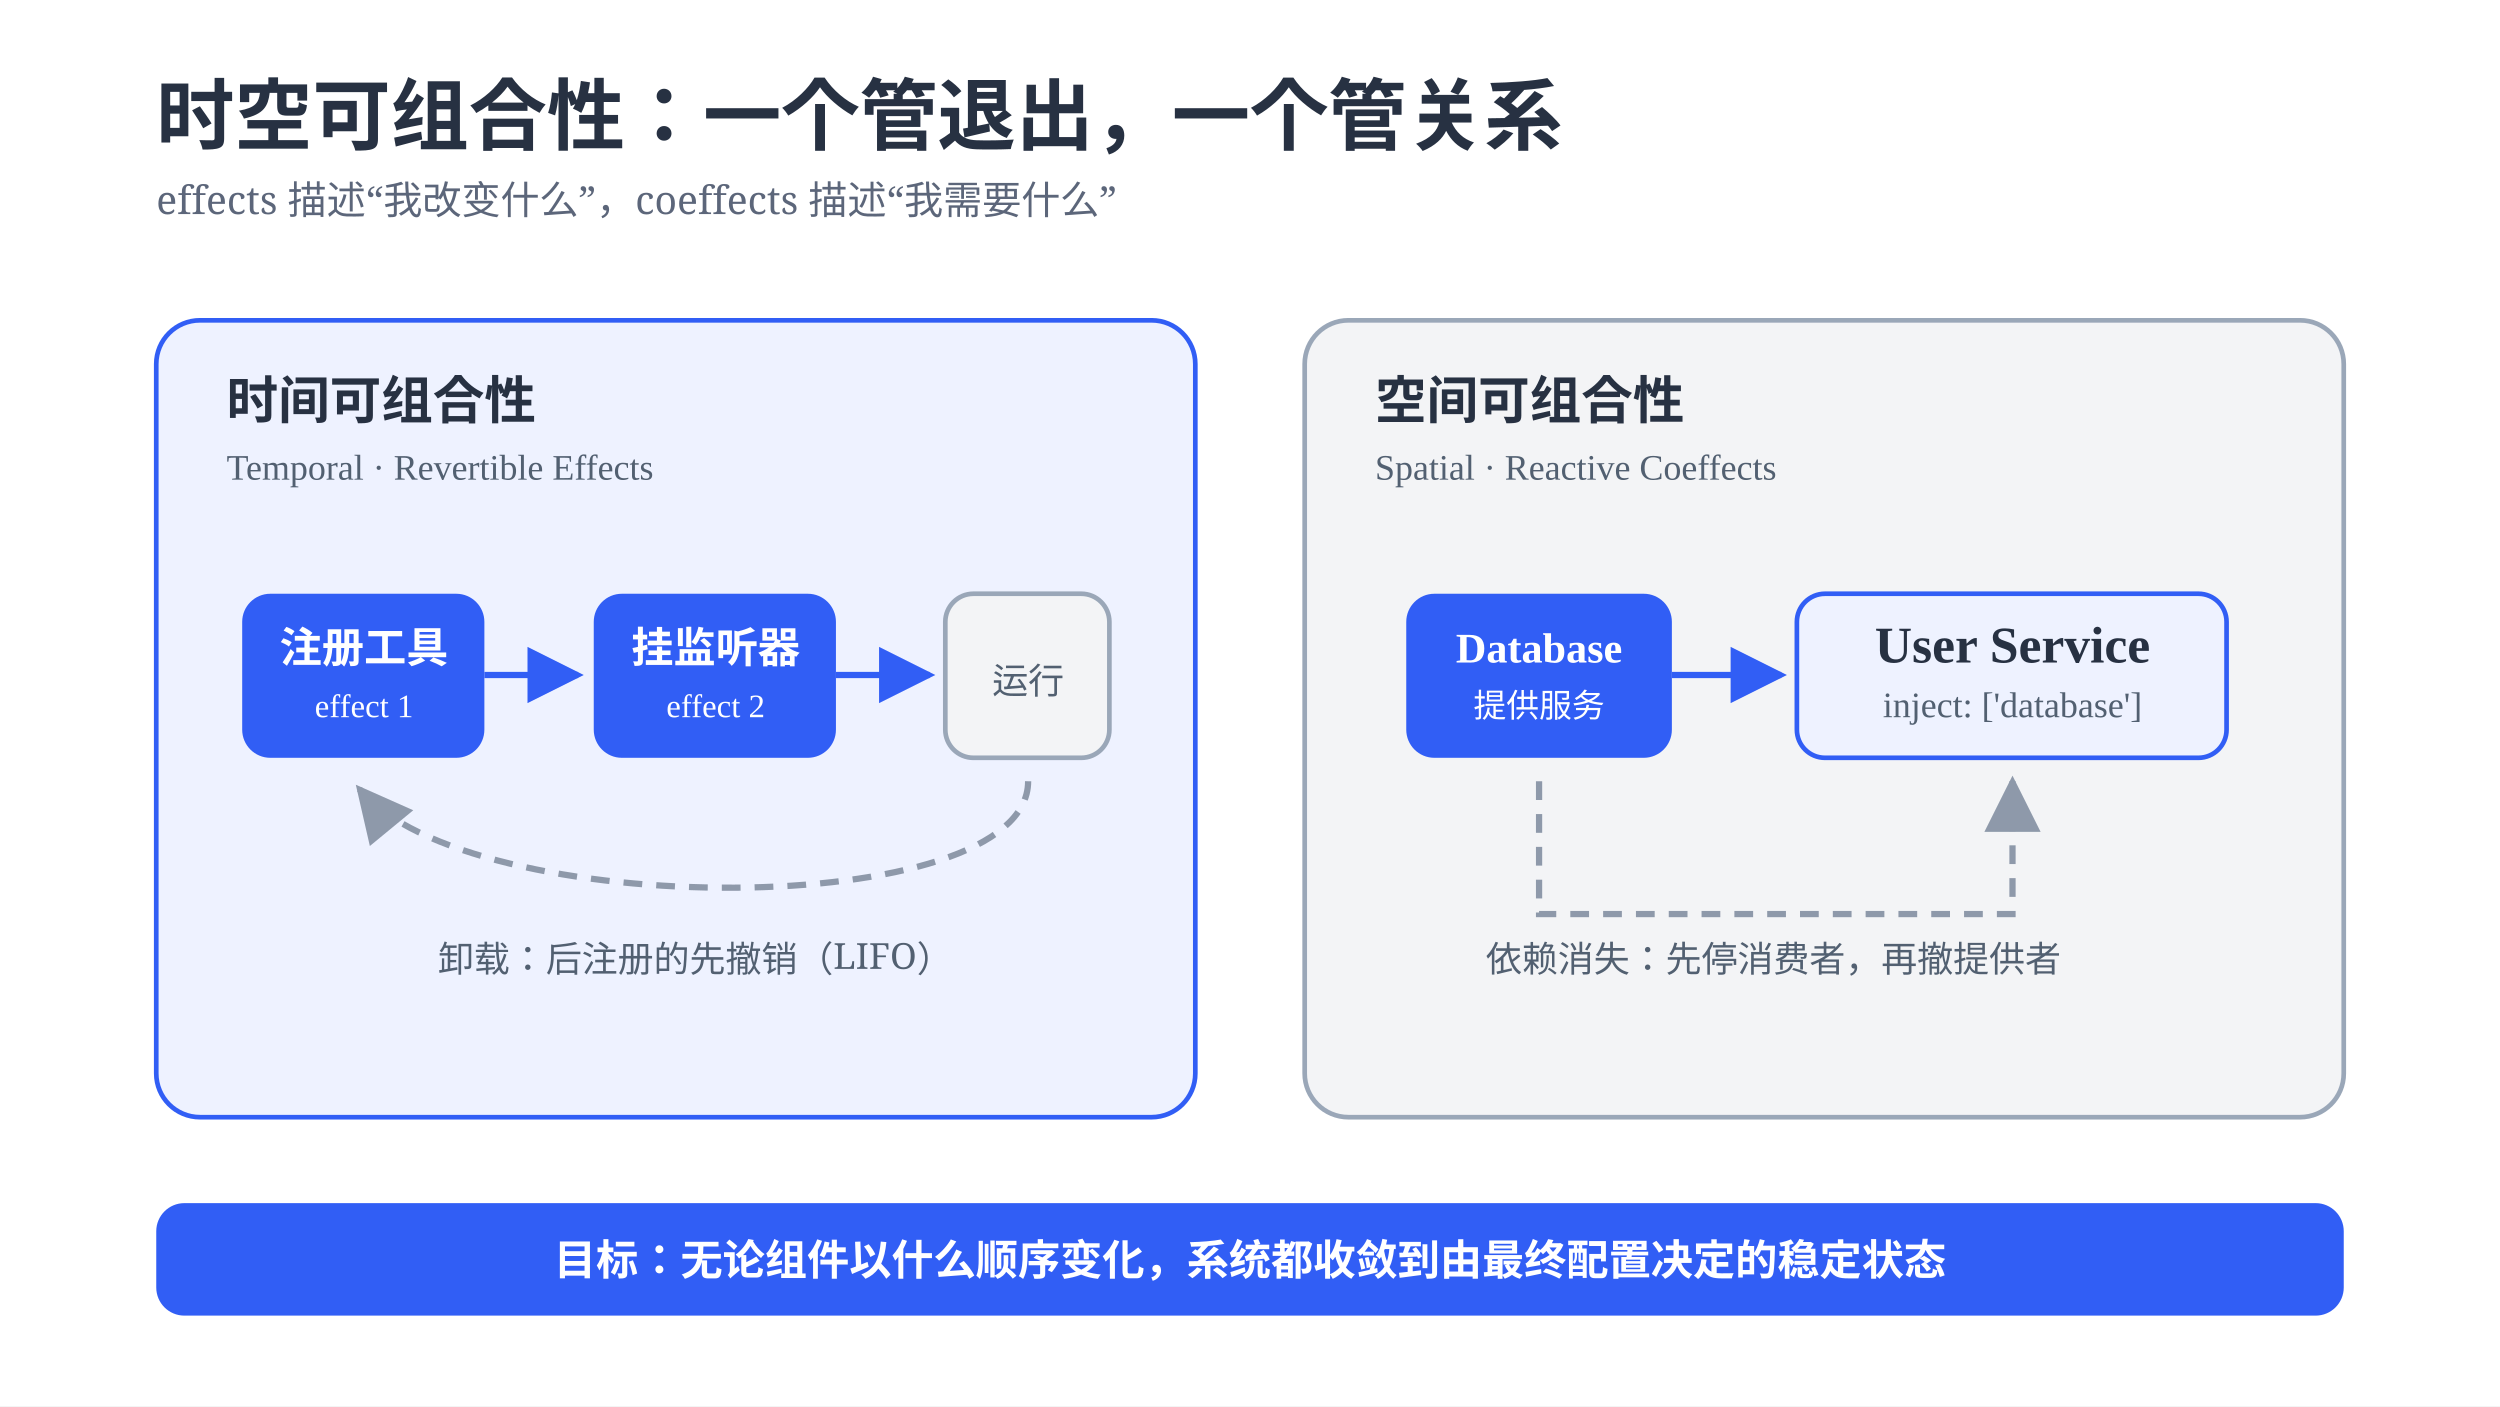
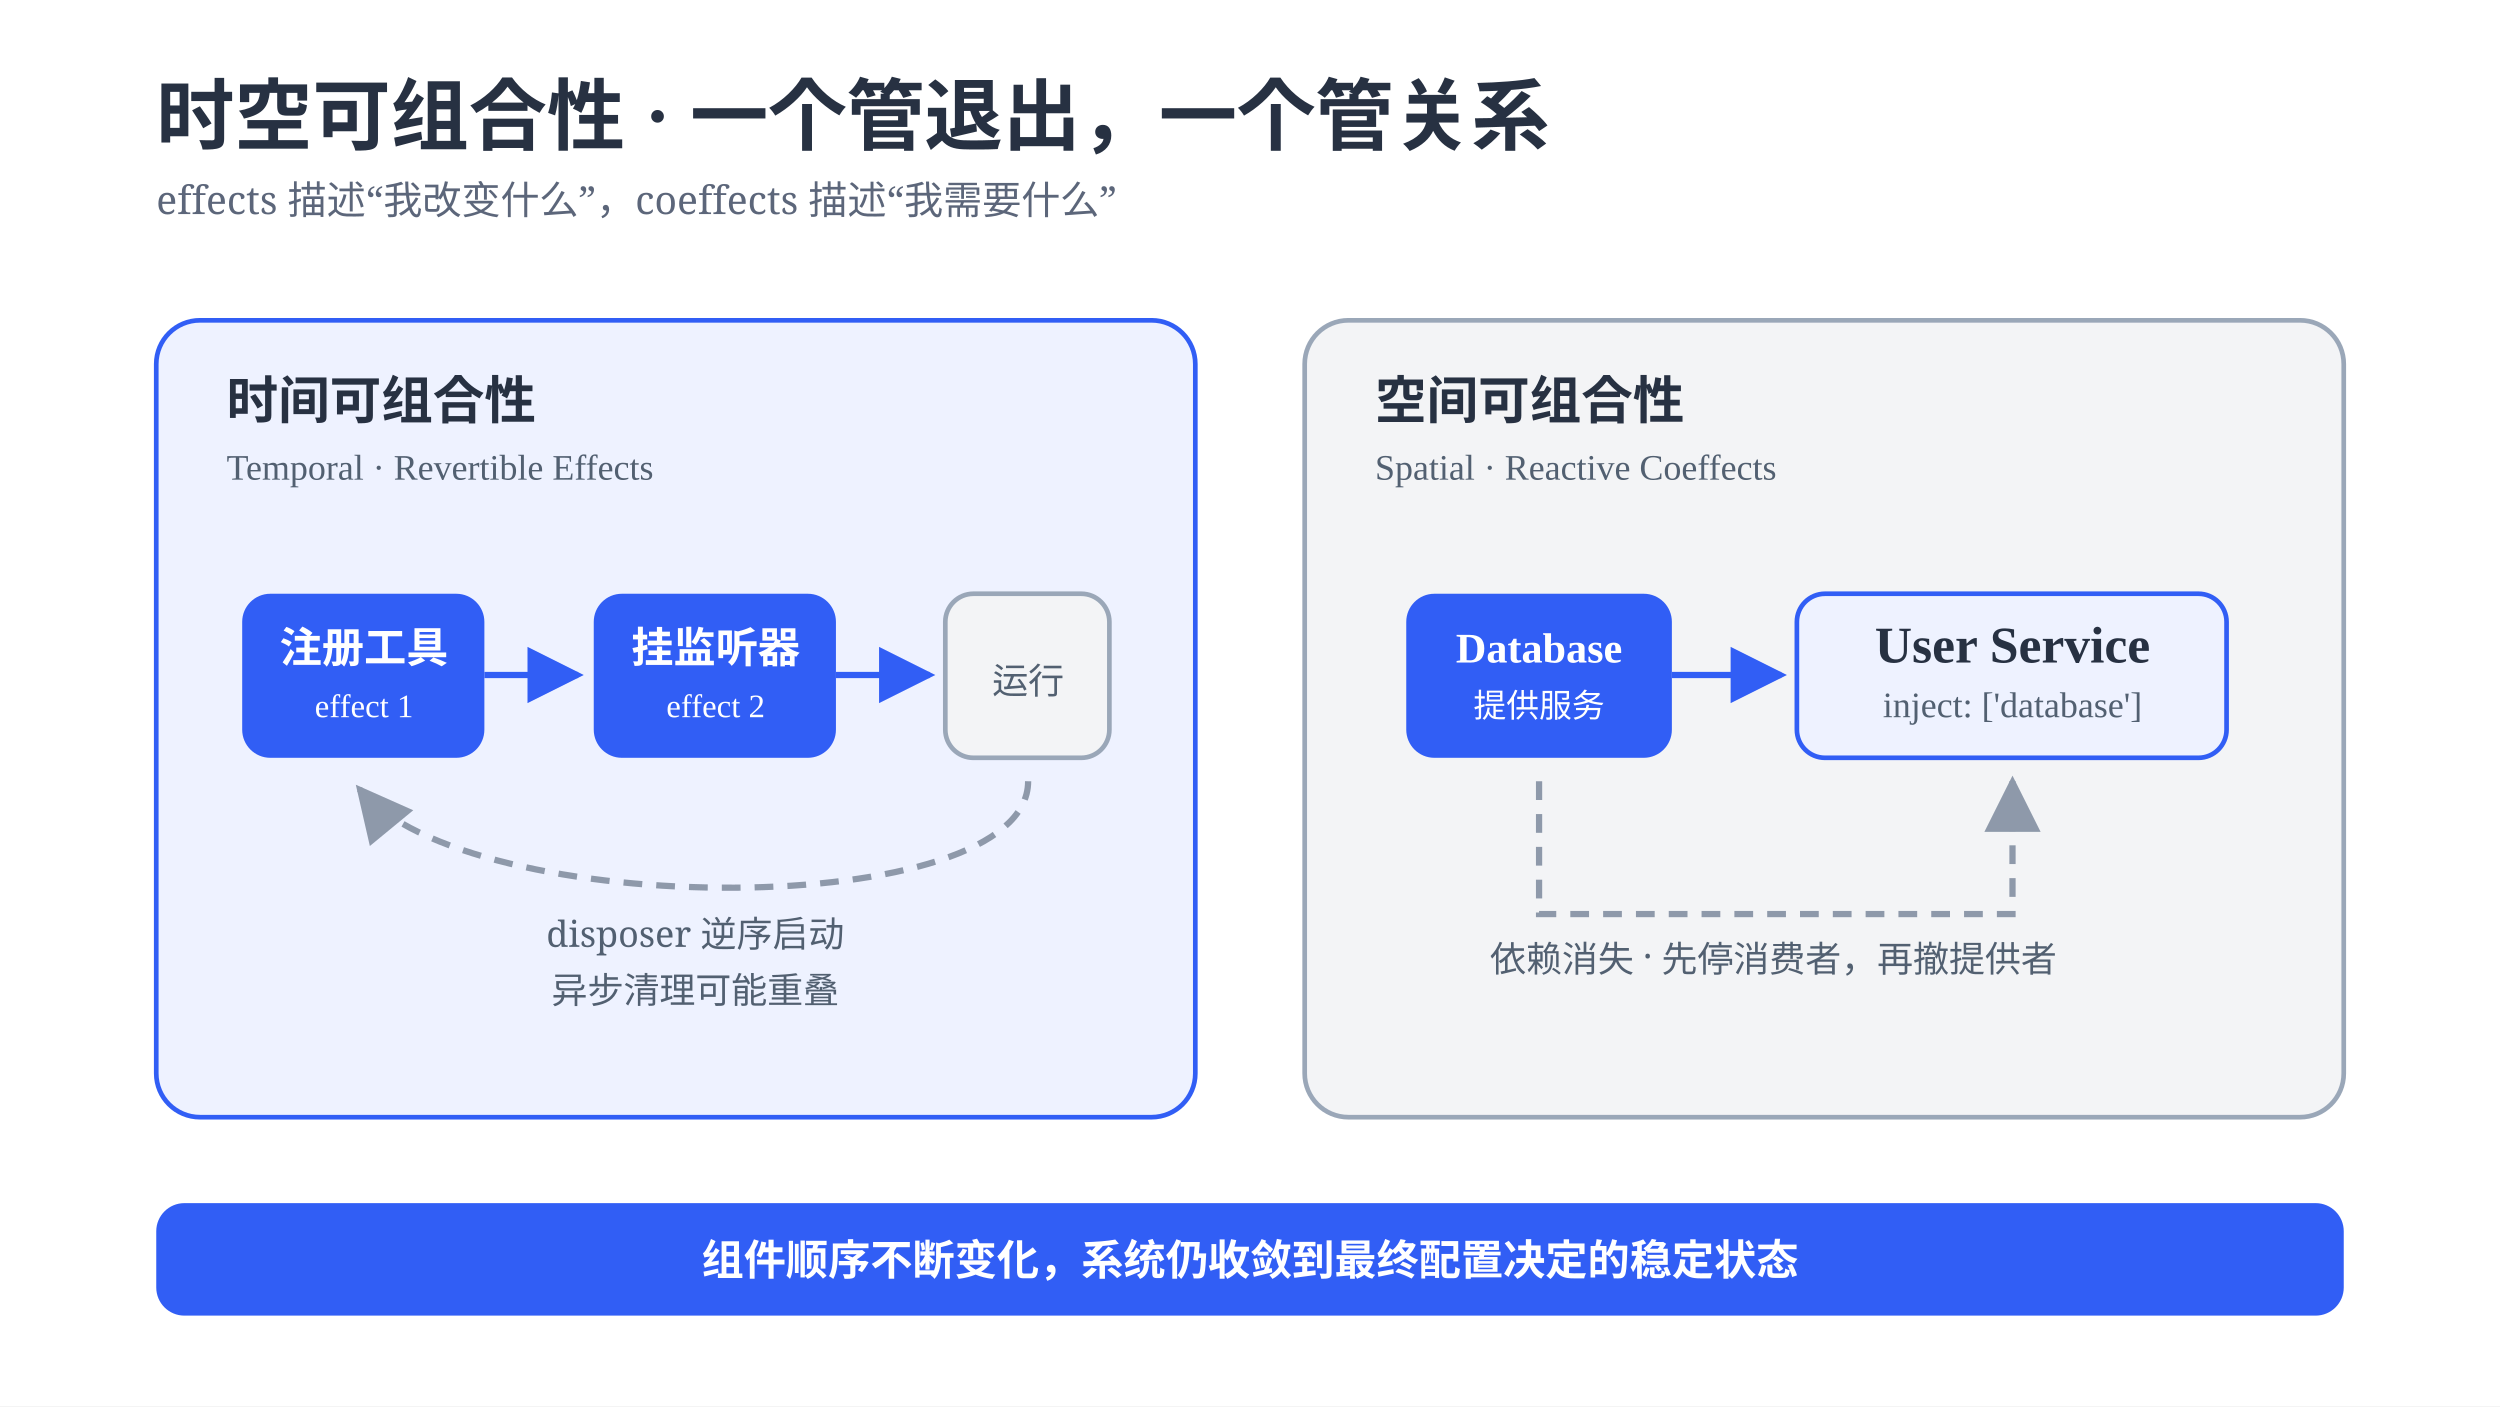
<svg xmlns="http://www.w3.org/2000/svg" viewBox="0 0 1600 900" role="img" aria-labelledby="title desc">
  <defs>
    <marker id="ab" viewBox="0 0 10 10" refX="9" refY="5" markerWidth="9" markerHeight="9" orient="auto">
      <path d="M0 0L10 5L0 10z" fill="#315EF5" />
    </marker>
    <marker id="ag" viewBox="0 0 10 10" refX="9" refY="5" markerWidth="9" markerHeight="9" orient="auto">
      <path d="M0 0L10 5L0 10z" fill="#8E99AA" />
    </marker>
    <style>
    .zh{font-family:SimSun,"Songti SC",serif}.mix{font-family:"Times New Roman",SimSun,"Songti SC",serif}.t{font-size:50px;font-weight:700;fill:#273142}.sub{font-size:25px;fill:#5c667a}.h{font-size:33px;font-weight:700;fill:#273142}.p{font-size:23px;fill:#526071}.ih{font-size:27px;font-weight:700;fill:#fff}.ip{font-size:21px;fill:#fff}.line{stroke:#315EF5;stroke-width:4;fill:none;marker-end:url(#ab)}.back{stroke:#8E99AA;stroke-width:4;stroke-dasharray:12 9;fill:none;marker-end:url(#ag)}</style>
  </defs>
  <rect width="1600" height="900" fill="#fff" />
-   <text x="100" y="92" class="mix t">时空可组合性：一个管退出，一个管关系</text>
+   <text x="100" y="92" class="mix t">时空可组合性 · 一个管退出，一个管关系</text>
  <text x="100" y="137" class="zh sub">effects 描述“我改变什么”，coeffects 描述“我需要什么”</text>
  <rect x="100" y="205" width="665" height="510" rx="28" fill="#EEF2FF" stroke="#315EF5" stroke-width="3" />
  <text x="145" y="268" class="zh h">时间可组合性</text>
  <text x="145" y="307" class="mix p">Temporal · Revertible Effects</text>
  <rect x="155" y="380" width="155" height="105" rx="18" fill="#315EF5" />
  <text x="233" y="424" text-anchor="middle" class="zh ih">注册工具</text>
  <text x="233" y="459" text-anchor="middle" class="mix ip">effect 1</text>
  <path d="M310 432H370" class="line" />
  <rect x="380" y="380" width="155" height="105" rx="18" fill="#315EF5" />
  <text x="458" y="424" text-anchor="middle" class="zh ih">挂监听器</text>
  <text x="458" y="459" text-anchor="middle" class="mix ip">effect 2</text>
  <path d="M535 432H595" class="line" />
  <rect x="605" y="380" width="105" height="105" rx="18" fill="#F3F4F6" stroke="#9AA7B8" stroke-width="3" />
  <text x="658" y="444" text-anchor="middle" class="zh p">运行</text>
  <path d="M658 500C658 590 300 590 230 505" class="back" />
-   <text x="445" y="622" text-anchor="middle" class="zh p">卸载：后注册的先撤销（LIFO）</text>
+   <text x="445" y="606" text-anchor="middle" class="zh p">disposer 逆序启动</text>
+   <text x="445" y="642" text-anchor="middle" class="zh p">异步清理可能重叠</text>
  <rect x="835" y="205" width="665" height="510" rx="28" fill="#F3F4F6" stroke="#9AA7B8" stroke-width="3" />
  <text x="880" y="268" class="zh h">空间可组合性</text>
  <text x="880" y="307" class="mix p">Spatial · Reactive Coeffects</text>
  <rect x="900" y="380" width="170" height="105" rx="18" fill="#315EF5" />
  <text x="985" y="424" text-anchor="middle" class="mix ih">Database</text>
  <text x="985" y="459" text-anchor="middle" class="zh ip">提供服务</text>
  <path d="M1070 432H1140" class="line" />
  <rect x="1150" y="380" width="275" height="105" rx="18" fill="#EEF2FF" stroke="#315EF5" stroke-width="3" />
  <text x="1288" y="424" text-anchor="middle" class="mix h">User Service</text>
  <text x="1288" y="459" text-anchor="middle" class="mix p">inject: ['database']</text>
  <path d="M985 500V585H1288V500" class="back" />
-   <text x="1135" y="622" text-anchor="middle" class="zh p">依赖消失：先停消费者，再撤提供者</text>
+   <text x="1135" y="622" text-anchor="middle" class="zh p">依赖消失 · 先停消费者，再撤提供者</text>
  <rect x="100" y="770" width="1400" height="72" rx="18" fill="#315EF5" />
-   <text x="800" y="816" text-anchor="middle" class="zh ih">目标：无论组件以什么顺序变化，系统都收敛到由最终配置决定的稳定状态</text>
+   <text x="800" y="816" text-anchor="middle" class="zh ih">组件顺序不断变化，系统仍收敛到最终配置决定的稳定状态</text>
</svg>
